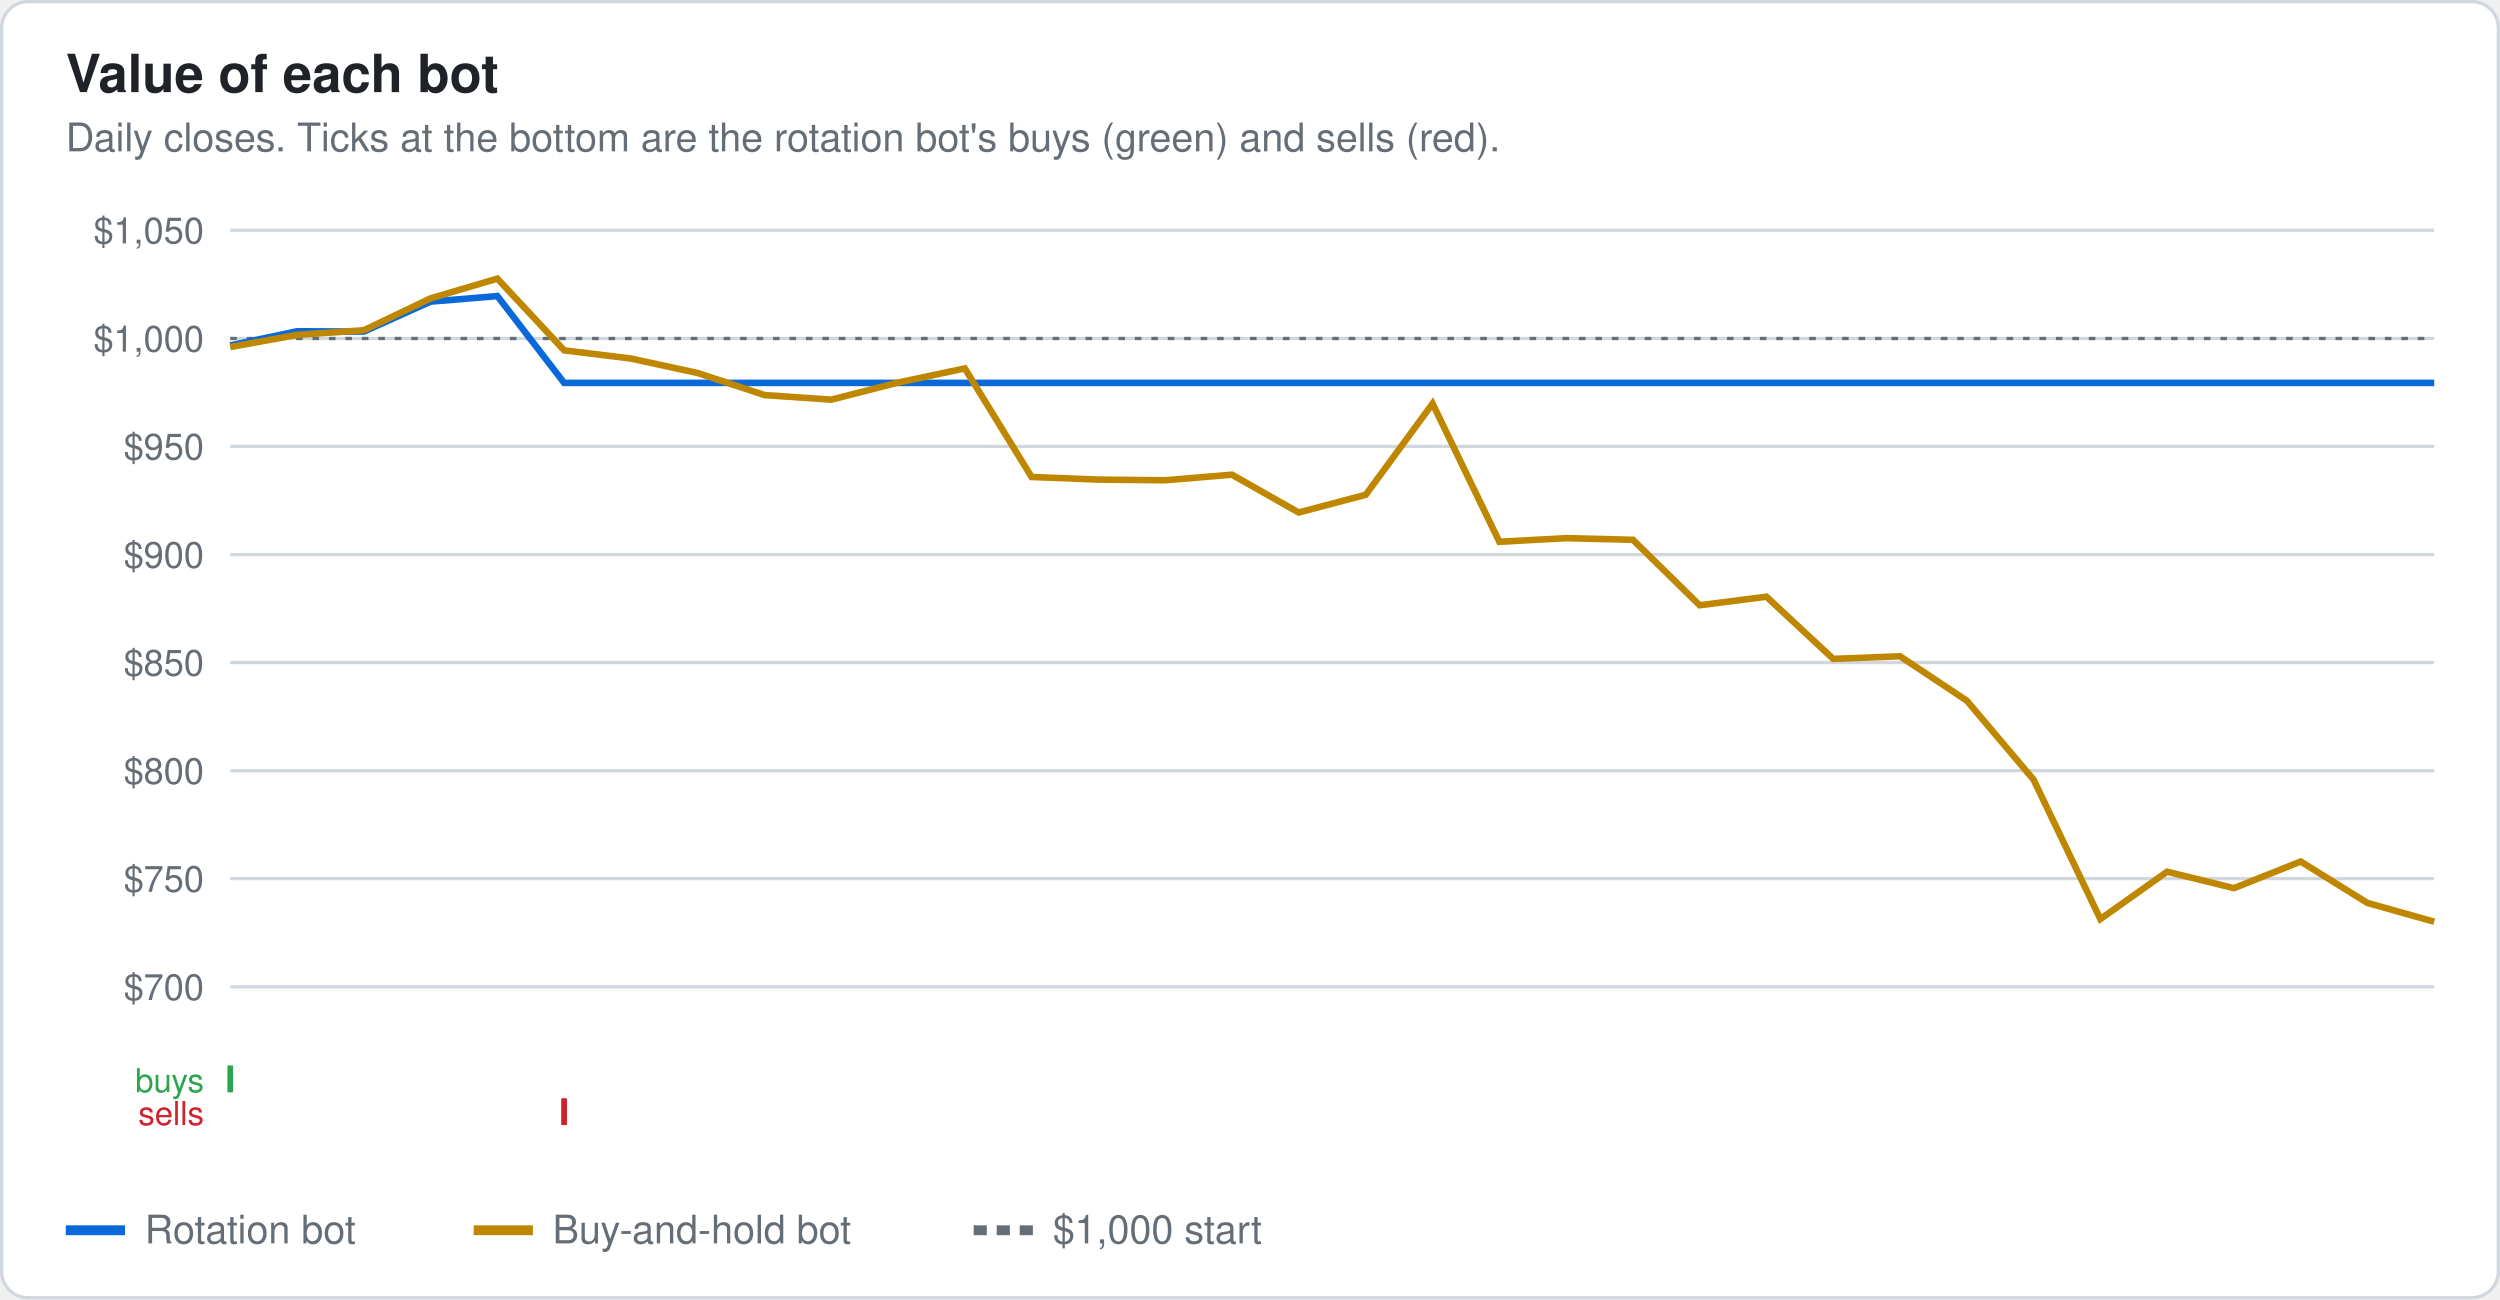
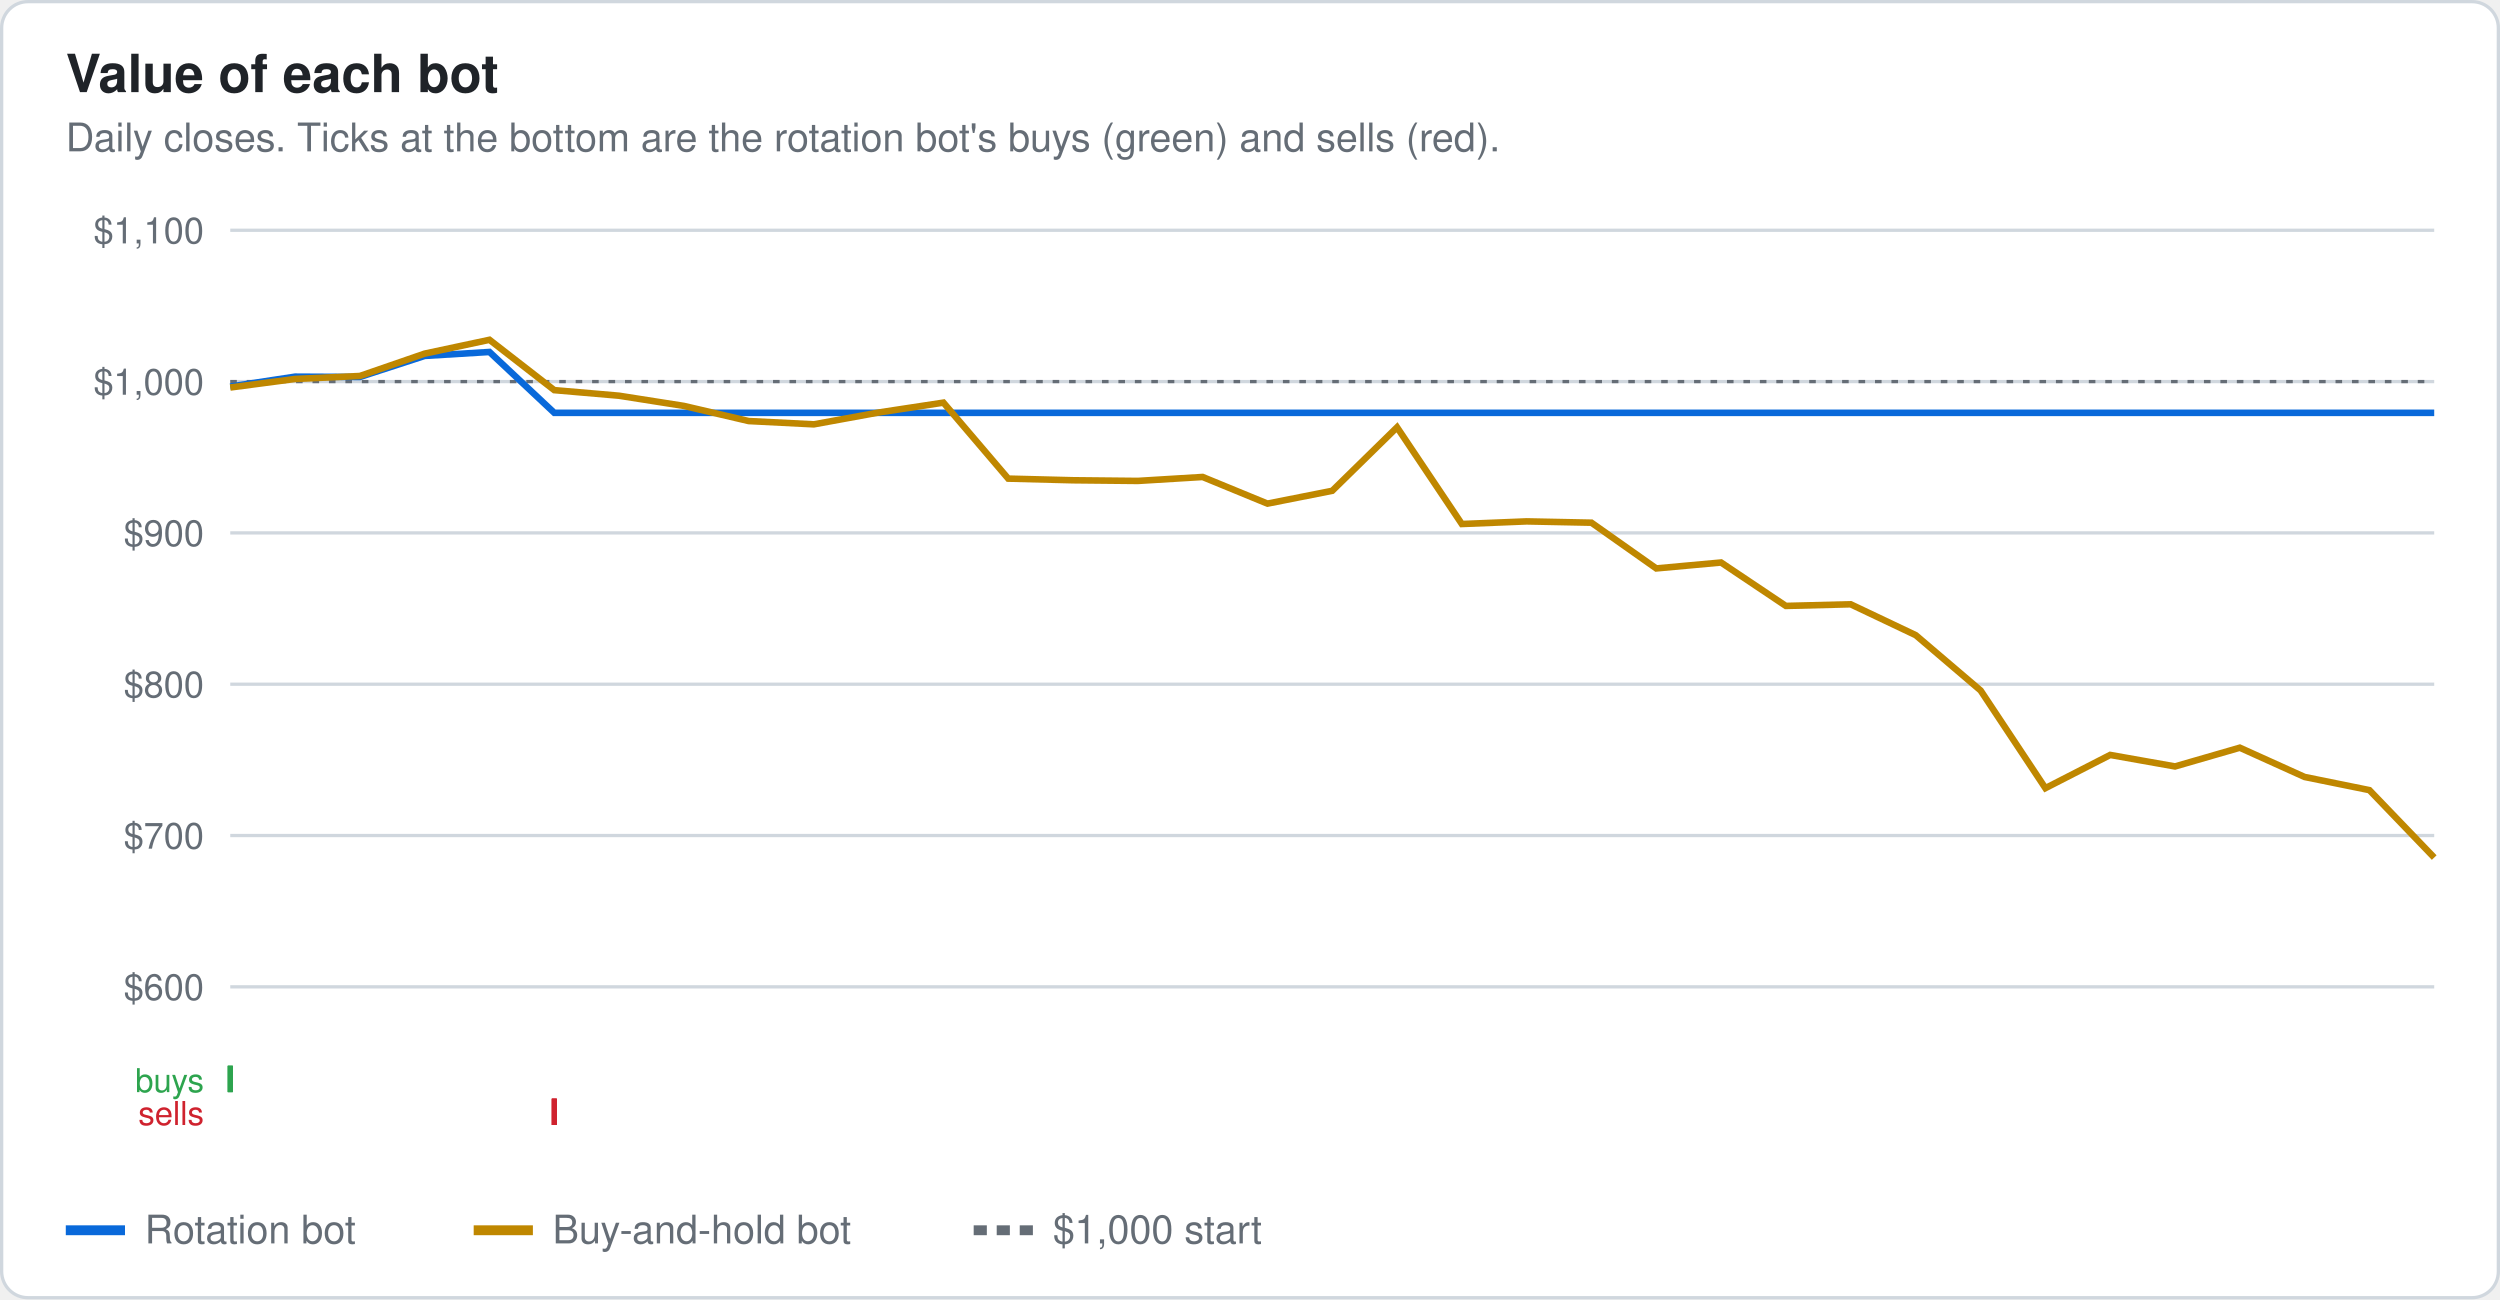
<svg xmlns="http://www.w3.org/2000/svg" width="760" height="395" viewBox="0 0 760 395" font-family="Helvetica, Arial, sans-serif">
  <rect x="0.5" y="0.5" width="759" height="394" rx="8" fill="#ffffff" stroke="#d0d7de" />
  <text x="20" y="28" font-size="16" font-weight="bold" fill="#1f2328">Value of each bot</text>
  <text x="20" y="46" font-size="12" fill="#656d76">Daily closes. Ticks at the bottom are the rotation bot's buys (green) and sells (red).</text>
  <line x1="70" y1="300.0" x2="740" y2="300.0" stroke="#d0d7de" />
-   <text x="62" y="304.0" font-size="11" text-anchor="end" fill="#656d76">$700</text>
-   <line x1="70" y1="267.1" x2="740" y2="267.1" stroke="#d0d7de" />
-   <text x="62" y="271.1" font-size="11" text-anchor="end" fill="#656d76">$750</text>
-   <line x1="70" y1="234.3" x2="740" y2="234.3" stroke="#d0d7de" />
-   <text x="62" y="238.3" font-size="11" text-anchor="end" fill="#656d76">$800</text>
-   <line x1="70" y1="201.4" x2="740" y2="201.4" stroke="#d0d7de" />
-   <text x="62" y="205.4" font-size="11" text-anchor="end" fill="#656d76">$850</text>
-   <line x1="70" y1="168.6" x2="740" y2="168.6" stroke="#d0d7de" />
-   <text x="62" y="172.6" font-size="11" text-anchor="end" fill="#656d76">$900</text>
-   <line x1="70" y1="135.7" x2="740" y2="135.7" stroke="#d0d7de" />
-   <text x="62" y="139.7" font-size="11" text-anchor="end" fill="#656d76">$950</text>
-   <line x1="70" y1="102.9" x2="740" y2="102.9" stroke="#d0d7de" />
-   <text x="62" y="106.9" font-size="11" text-anchor="end" fill="#656d76">$1,000</text>
+   <text x="62" y="304.0" font-size="11" text-anchor="end" fill="#656d76">$600</text>
+   <line x1="70" y1="254.0" x2="740" y2="254.0" stroke="#d0d7de" />
+   <text x="62" y="258.0" font-size="11" text-anchor="end" fill="#656d76">$700</text>
+   <line x1="70" y1="208.0" x2="740" y2="208.0" stroke="#d0d7de" />
+   <text x="62" y="212.0" font-size="11" text-anchor="end" fill="#656d76">$800</text>
+   <line x1="70" y1="162.0" x2="740" y2="162.0" stroke="#d0d7de" />
+   <text x="62" y="166.0" font-size="11" text-anchor="end" fill="#656d76">$900</text>
+   <line x1="70" y1="116.0" x2="740" y2="116.0" stroke="#d0d7de" />
+   <text x="62" y="120.0" font-size="11" text-anchor="end" fill="#656d76">$1,000</text>
  <line x1="70" y1="70.0" x2="740" y2="70.0" stroke="#d0d7de" />
-   <text x="62" y="74.0" font-size="11" text-anchor="end" fill="#656d76">$1,050</text>
-   <line x1="70" y1="102.9" x2="740" y2="102.9" stroke="#656d76" stroke-dasharray="2 3" />
-   <polyline points="70.0,105.0 90.3,100.7 110.6,100.8 130.9,91.7 151.2,90.0 171.5,116.4 191.8,116.4 212.1,116.4 232.4,116.4 252.7,116.4 273.0,116.4 293.3,116.4 313.6,116.4 333.9,116.4 354.2,116.4 374.5,116.4 394.8,116.4 415.2,116.4 435.5,116.4 455.8,116.4 476.1,116.4 496.4,116.4 516.7,116.4 537.0,116.4 557.3,116.4 577.6,116.4 597.9,116.4 618.2,116.4 638.5,116.4 658.8,116.4 679.1,116.4 699.4,116.4 719.7,116.4 740.0,116.4" fill="none" stroke="#0969da" stroke-width="2" />
-   <polyline points="70.0,105.5 90.3,101.8 110.6,100.4 130.9,90.7 151.2,84.7 171.5,106.5 191.8,109.0 212.1,113.4 232.4,120.1 252.7,121.5 273.0,116.3 293.3,112.0 313.6,145.0 333.9,145.8 354.2,146.0 374.5,144.3 394.8,155.8 415.2,150.4 435.5,122.7 455.8,164.7 476.1,163.6 496.4,164.1 516.7,184.0 537.0,181.4 557.3,200.3 577.6,199.5 597.9,213.0 618.2,237.0 638.5,279.4 658.8,265.0 679.1,270.0 699.4,261.9 719.7,274.5 740.0,280.2" fill="none" stroke="#bf8700" stroke-width="2" />
+   <text x="62" y="74.0" font-size="11" text-anchor="end" fill="#656d76">$1,100</text>
+   <line x1="70" y1="116.0" x2="740" y2="116.0" stroke="#656d76" stroke-dasharray="2 3" />
+   <polyline points="70.0,117.5 89.7,114.5 109.4,114.6 129.1,108.2 148.8,107.0 168.5,125.5 188.2,125.5 207.9,125.5 227.6,125.5 247.4,125.5 267.1,125.5 286.8,125.5 306.5,125.5 326.2,125.5 345.9,125.5 365.6,125.5 385.3,125.5 405.0,125.5 424.7,125.5 444.4,125.5 464.1,125.5 483.8,125.5 503.5,125.5 523.2,125.5 542.9,125.5 562.6,125.5 582.4,125.5 602.1,125.5 621.8,125.5 641.5,125.5 661.2,125.5 680.9,125.5 700.6,125.5 720.3,125.5 740.0,125.5" fill="none" stroke="#0969da" stroke-width="2" />
+   <polyline points="70.0,117.8 89.7,115.2 109.4,114.3 129.1,107.5 148.8,103.3 168.5,118.6 188.2,120.3 207.9,123.4 227.6,128.0 247.4,129.0 267.1,125.4 286.8,122.4 306.5,145.5 326.2,146.0 345.9,146.2 365.6,145.0 385.3,153.1 405.0,149.2 424.7,129.9 444.4,159.3 464.1,158.5 483.8,158.9 503.5,172.8 523.2,171.0 542.9,184.2 562.6,183.7 582.4,193.1 602.1,209.9 621.8,239.6 641.5,229.5 661.2,233.0 680.9,227.3 700.6,236.2 720.3,240.2 740.0,260.7" fill="none" stroke="#bf8700" stroke-width="2" />
  <line x1="70.0" y1="324" x2="70.0" y2="332" stroke="#2da44e" stroke-width="1.5" />
  <line x1="70.0" y1="324" x2="70.0" y2="332" stroke="#2da44e" stroke-width="1.5" />
  <line x1="70.0" y1="324" x2="70.0" y2="332" stroke="#2da44e" stroke-width="1.5" />
  <line x1="70.0" y1="324" x2="70.0" y2="332" stroke="#2da44e" stroke-width="1.5" />
-   <line x1="171.5" y1="334" x2="171.5" y2="342" stroke="#cf222e" stroke-width="1.5" />
-   <line x1="171.5" y1="334" x2="171.5" y2="342" stroke="#cf222e" stroke-width="1.5" />
-   <line x1="171.5" y1="334" x2="171.5" y2="342" stroke="#cf222e" stroke-width="1.5" />
-   <line x1="171.5" y1="334" x2="171.5" y2="342" stroke="#cf222e" stroke-width="1.5" />
+   <line x1="168.5" y1="334" x2="168.5" y2="342" stroke="#cf222e" stroke-width="1.5" />
+   <line x1="168.5" y1="334" x2="168.5" y2="342" stroke="#cf222e" stroke-width="1.5" />
+   <line x1="168.5" y1="334" x2="168.5" y2="342" stroke="#cf222e" stroke-width="1.5" />
+   <line x1="168.5" y1="334" x2="168.5" y2="342" stroke="#cf222e" stroke-width="1.5" />
  <text x="62" y="332" font-size="10" text-anchor="end" fill="#2da44e">buys</text>
  <text x="62" y="342" font-size="10" text-anchor="end" fill="#cf222e">sells</text>
  <line x1="20" y1="374" x2="38" y2="374" stroke="#0969da" stroke-width="3" />
  <text x="44" y="378" font-size="12" fill="#656d76">Rotation bot</text>
  <line x1="144" y1="374" x2="162" y2="374" stroke="#bf8700" stroke-width="3" />
  <text x="168" y="378" font-size="12" fill="#656d76">Buy-and-hold bot</text>
  <line x1="296" y1="374" x2="314" y2="374" stroke="#656d76" stroke-width="3" stroke-dasharray="4 3" />
  <text x="320" y="378" font-size="12" fill="#656d76">$1,000 start</text>
</svg>
